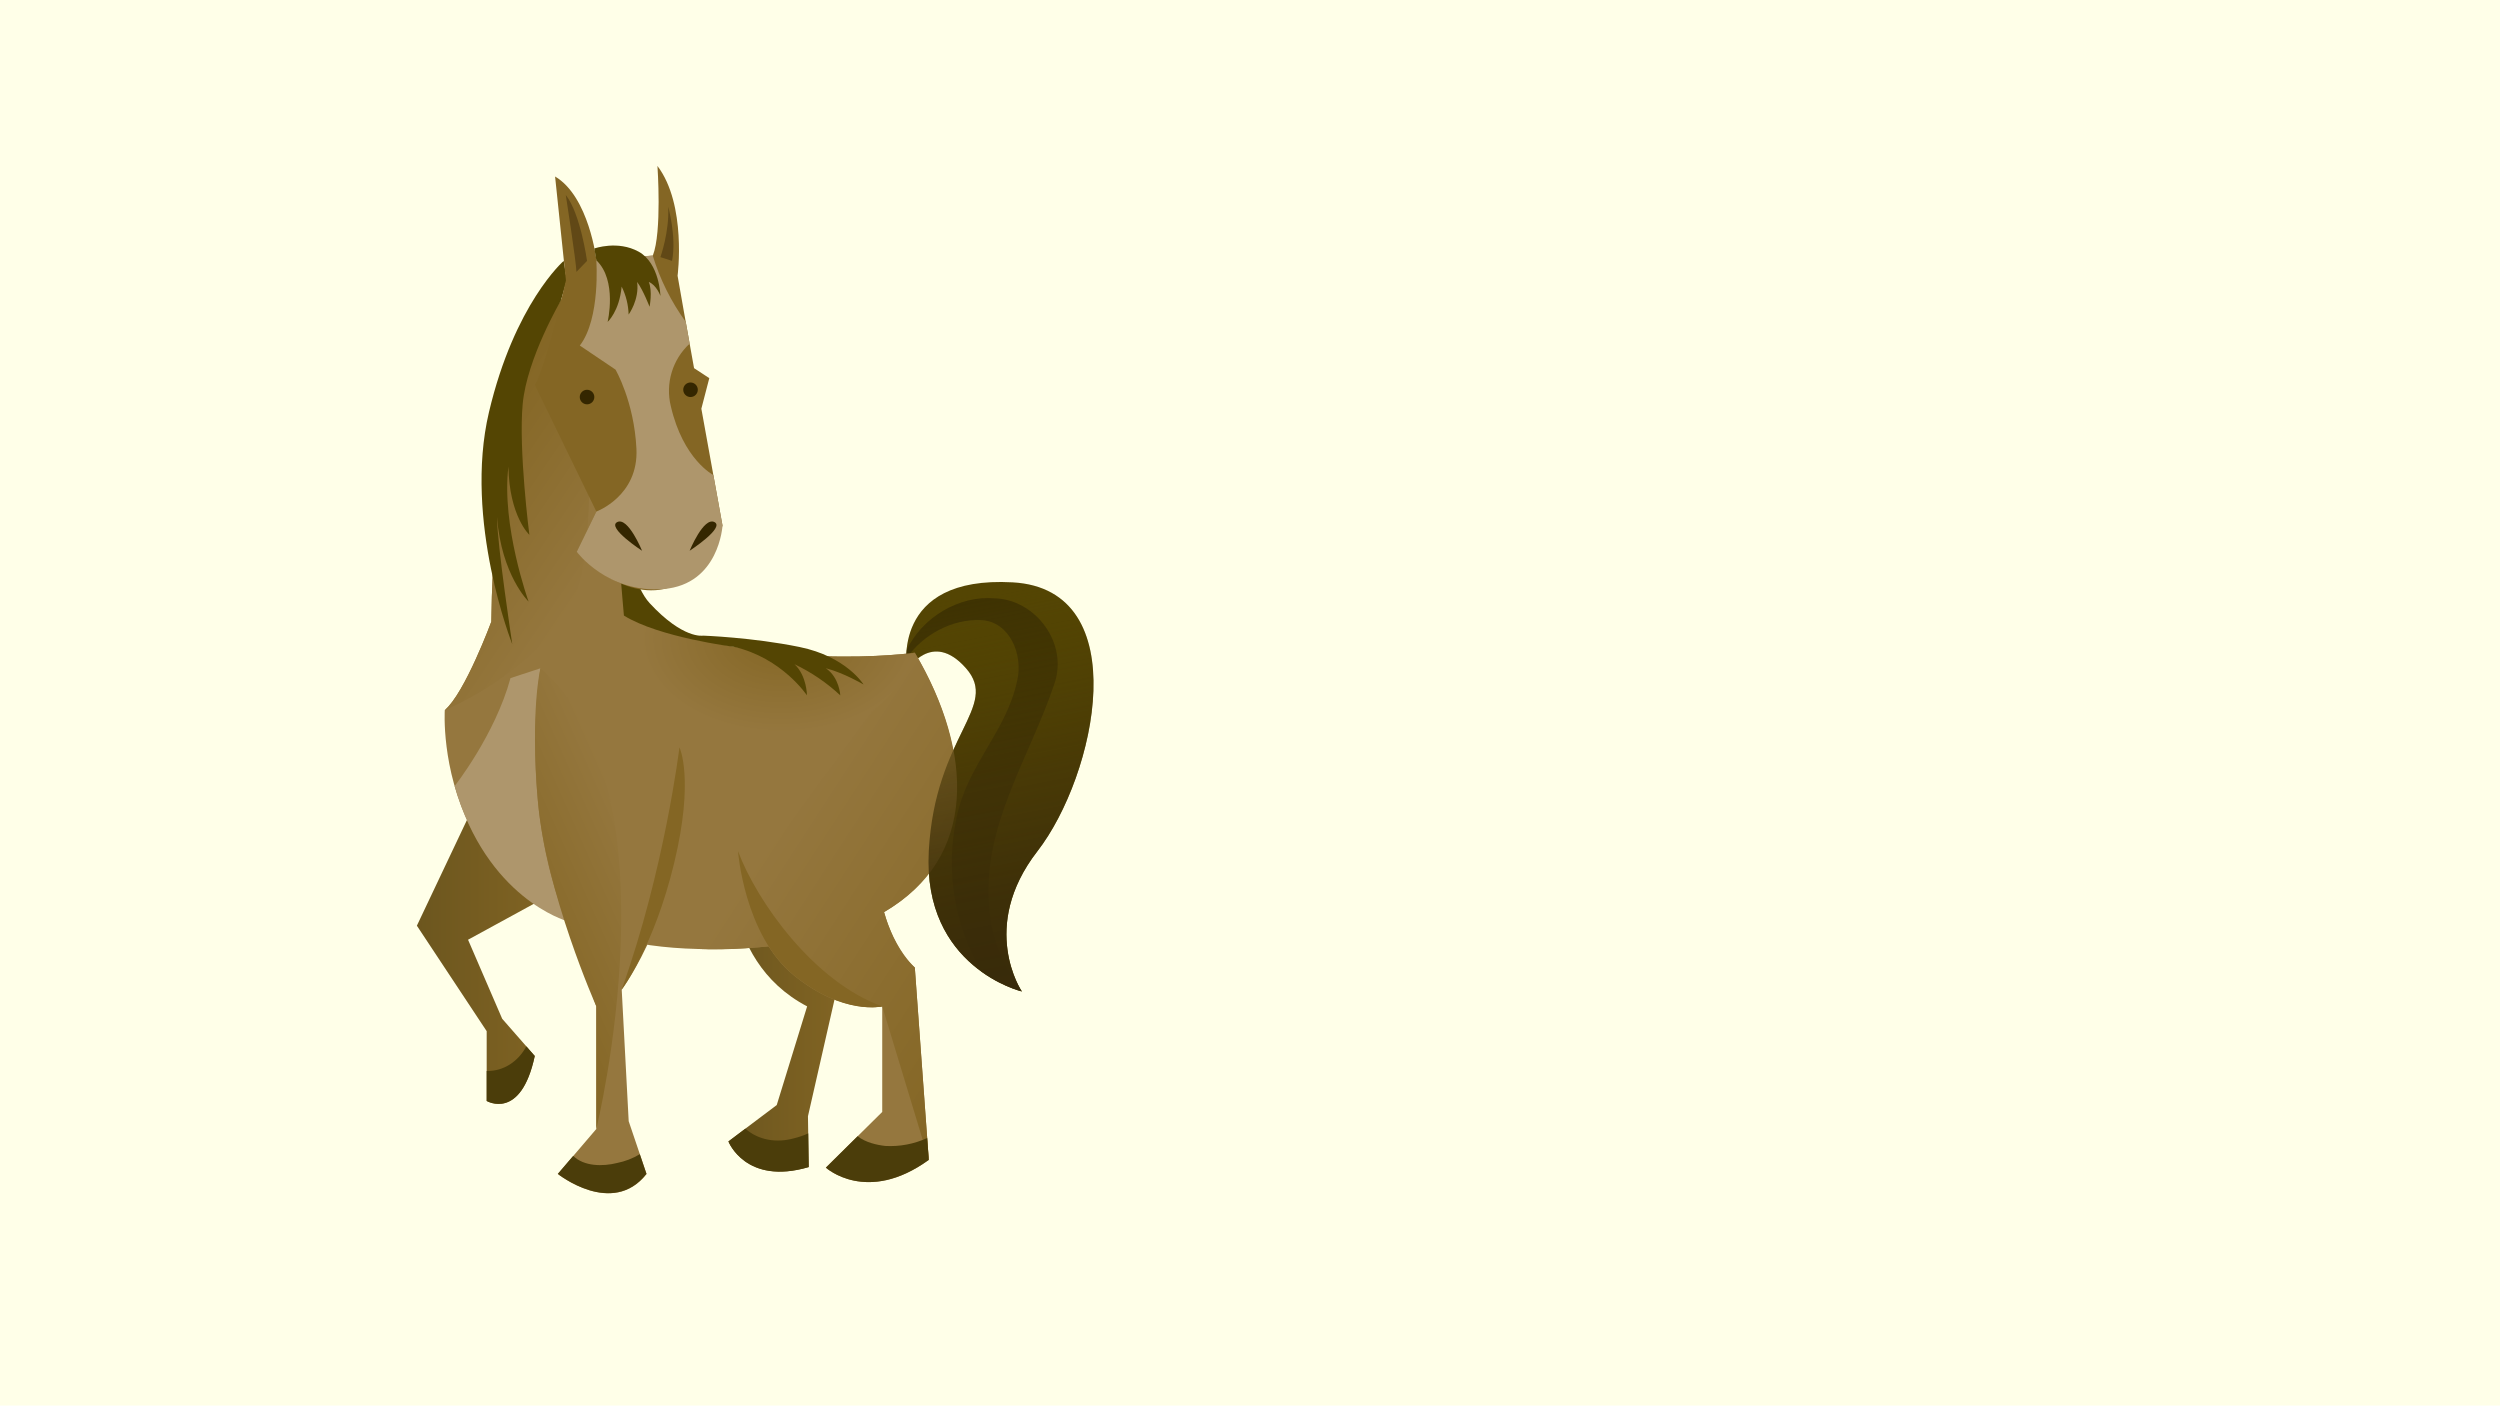
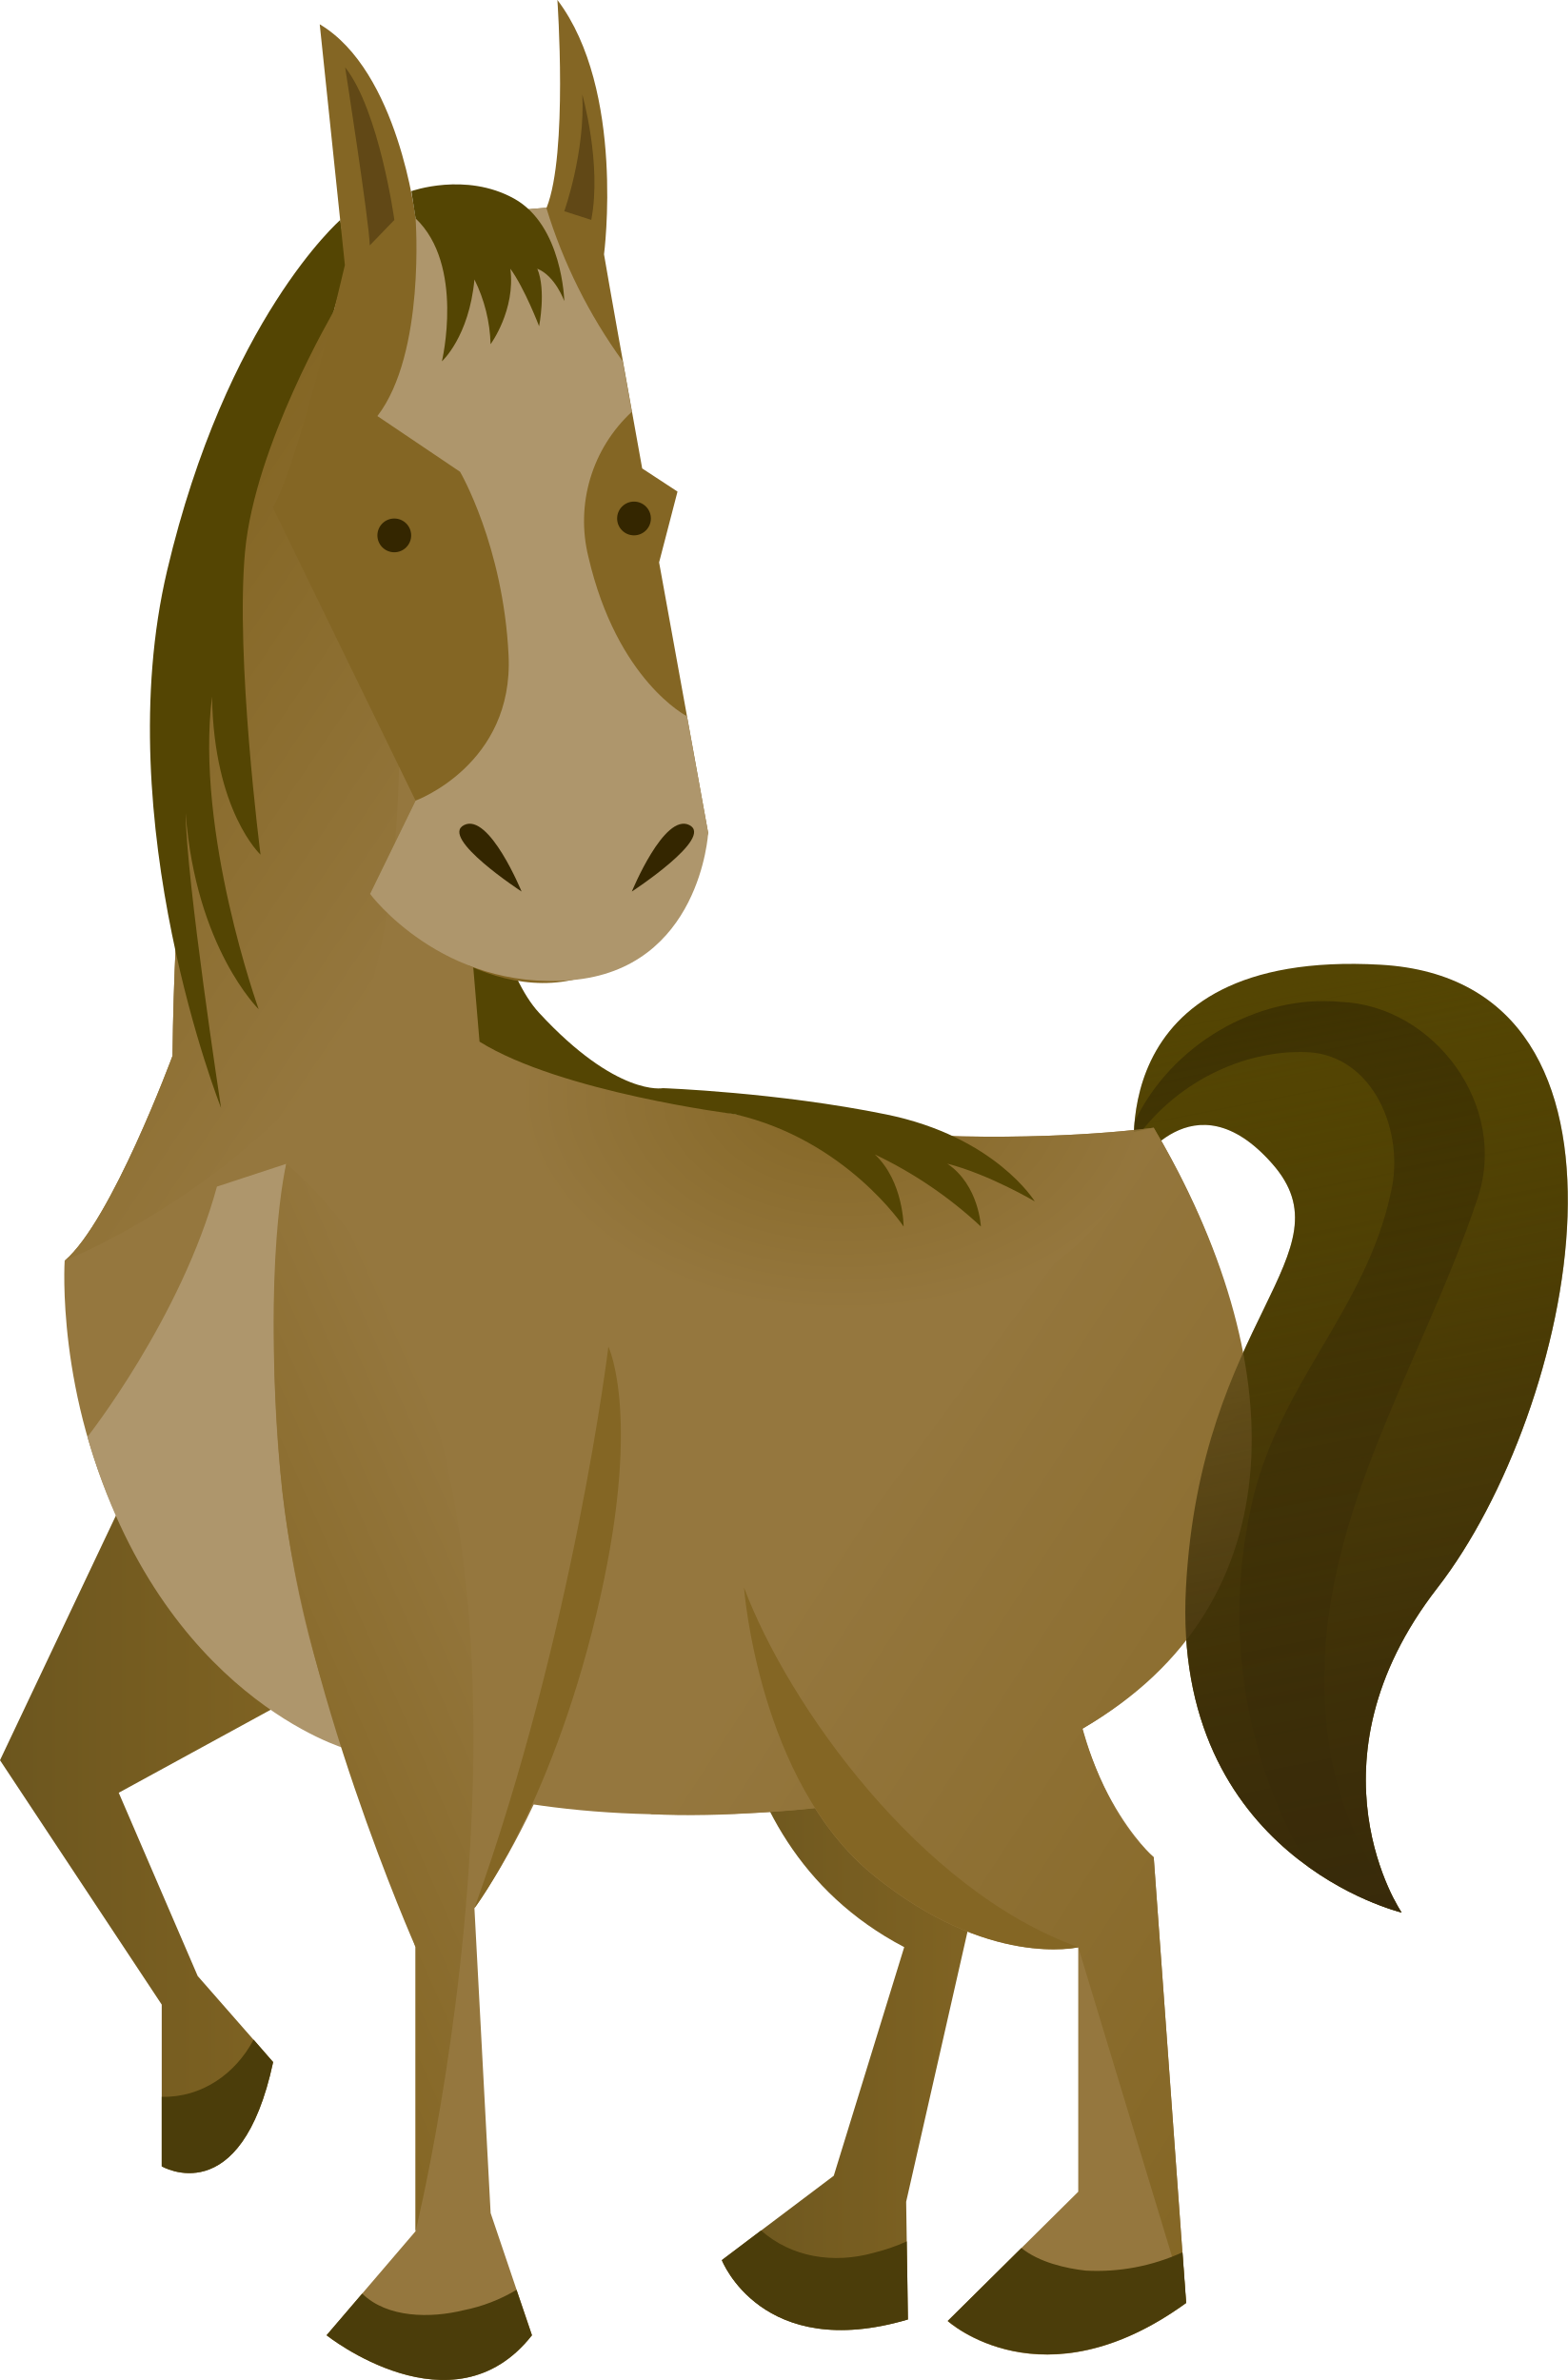
- <svg xmlns="http://www.w3.org/2000/svg" xmlns:xlink="http://www.w3.org/1999/xlink" viewBox="0 0 1366 768">
+ <svg xmlns="http://www.w3.org/2000/svg" xmlns:xlink="http://www.w3.org/1999/xlink" viewBox="0 0 369.73 561.27">
  <defs>
-     <style>.cls-1{isolation:isolate;}.cls-2{opacity:0.3;}.cls-3{fill:#ffffb3;}.cls-11,.cls-4{fill:#544503;}.cls-5{fill:url(#Degradado_sin_nombre_12);}.cls-6{fill:url(#Degradado_sin_nombre_12-2);}.cls-7{fill:#95773e;}.cls-8{fill:#ae966c;}.cls-9{fill:#846624;}.cls-10{fill:#4b3d0a;}.cls-11{opacity:0.4;mix-blend-mode:multiply;}.cls-12{fill:url(#Degradado_sin_nombre_10);}.cls-13{fill:url(#Degradado_sin_nombre_10-2);}.cls-14{fill:url(#Degradado_sin_nombre_10-3);}.cls-15{fill:url(#Degradado_sin_nombre_17);}.cls-16{fill:#342600;}.cls-17{fill:url(#Degradado_sin_nombre_22);}</style>
-     <linearGradient id="Degradado_sin_nombre_12" x1="227.78" y1="522.28" x2="311.69" y2="522.28" gradientUnits="userSpaceOnUse">
+     <style>.cls-1{isolation:isolate;}.cls-2,.cls-9{fill:#544503;}.cls-3{fill:url(#Degradado_sin_nombre_12);}.cls-4{fill:url(#Degradado_sin_nombre_12-2);}.cls-5{fill:#95773e;}.cls-6{fill:#ae966c;}.cls-7{fill:#846624;}.cls-8{fill:#4b3d0a;}.cls-9{opacity:0.4;mix-blend-mode:multiply;}.cls-10{fill:url(#Degradado_sin_nombre_10);}.cls-11{fill:url(#Degradado_sin_nombre_10-2);}.cls-12{fill:url(#Degradado_sin_nombre_10-3);}.cls-13{fill:url(#Degradado_sin_nombre_17);}.cls-14{fill:#342600;}.cls-15{fill:url(#Degradado_sin_nombre_22);}</style>
+     <linearGradient id="Degradado_sin_nombre_12" y1="431.6" x2="83.91" y2="431.6" gradientUnits="userSpaceOnUse">
      <stop offset="0" stop-color="#6c561e" />
      <stop offset="1" stop-color="#846624" />
    </linearGradient>
-     <linearGradient id="Degradado_sin_nombre_12-2" x1="398" y1="548.57" x2="467.31" y2="548.57" xlink:href="#Degradado_sin_nombre_12" />
-     <linearGradient id="Degradado_sin_nombre_10" x1="353.29" y1="471.95" x2="276.53" y2="506.12" gradientUnits="userSpaceOnUse">
+     <linearGradient id="Degradado_sin_nombre_12-2" x1="170.22" y1="457.88" x2="239.52" y2="457.88" xlink:href="#Degradado_sin_nombre_12" />
+     <linearGradient id="Degradado_sin_nombre_10" x1="125.5" y1="381.26" x2="48.75" y2="415.43" gradientUnits="userSpaceOnUse">
      <stop offset="0" stop-color="#95773e" />
      <stop offset="1" stop-color="#846624" />
    </linearGradient>
-     <linearGradient id="Degradado_sin_nombre_10-2" x1="428.17" y1="446.18" x2="569.65" y2="538.05" xlink:href="#Degradado_sin_nombre_10" />
-     <linearGradient id="Degradado_sin_nombre_10-3" x1="330.03" y1="305.4" x2="248.34" y2="250.3" xlink:href="#Degradado_sin_nombre_10" />
-     <radialGradient id="Degradado_sin_nombre_17" cx="426.75" cy="348.04" r="76.5" gradientTransform="translate(0 115.91) scale(1 0.67)" gradientUnits="userSpaceOnUse">
+     <linearGradient id="Degradado_sin_nombre_10-2" x1="200.39" y1="355.49" x2="341.87" y2="447.36" xlink:href="#Degradado_sin_nombre_10" />
+     <linearGradient id="Degradado_sin_nombre_10-3" x1="102.24" y1="214.71" x2="20.55" y2="159.61" xlink:href="#Degradado_sin_nombre_10" />
+     <radialGradient id="Degradado_sin_nombre_17" cx="198.97" cy="257.35" r="76.5" gradientTransform="translate(0 85.71) scale(1 0.67)" gradientUnits="userSpaceOnUse">
      <stop offset="0" stop-color="#846624" />
      <stop offset="1" stop-color="#95773e" />
    </radialGradient>
-     <linearGradient id="Degradado_sin_nombre_22" x1="532.38" y1="319" x2="575.04" y2="538.47" gradientUnits="userSpaceOnUse">
+     <linearGradient id="Degradado_sin_nombre_22" x1="304.6" y1="228.31" x2="347.26" y2="447.78" gradientUnits="userSpaceOnUse">
      <stop offset="0" stop-color="#544503" stop-opacity="0" />
      <stop offset="0.1" stop-color="#4f4104" stop-opacity="0.17" />
      <stop offset="0.45" stop-color="#433407" stop-opacity="0.62" />
      <stop offset="0.76" stop-color="#3b2d09" stop-opacity="0.9" />
      <stop offset="1" stop-color="#382a0a" />
    </linearGradient>
  </defs>
  <g class="cls-1">
    <g id="Layer_1" data-name="Layer 1">
-       <g class="cls-2">
-         <rect class="cls-3" width="1366" height="768" />
-       </g>
-       <path class="cls-4" d="M495.62,366.2s-9.63-51.82,57.76-48S599,423.58,566.81,465.12s-8.48,76.6-8.48,76.6-54.24-13-50.85-76.6,39-78.82,20.34-100S495.62,366.2,495.62,366.2Z" transform="translate(0 0)" />
-       <path class="cls-5" d="M258.3,441.38,227.78,505.8l38.14,57.63v38.14s18.65,11,26.27-24.58l-17.8-20.34-18.65-43.18,55.94-30.56Z" transform="translate(0 0)" />
-       <path class="cls-6" d="M399.51,461.43s-8.33,62.36,41.51,88.45l-16.61,53.92L398,623.67s9.39,24.18,43.89,14l-.42-27.76L462,519.69s-2.83-37,5.35-62.7Z" transform="translate(0 0)" />
-       <path class="cls-7" d="M315.08,154.06s-44.92,35.6-46.62,185.62c0,0-14.41,39-25.43,48.31,0,0-8.48,127.14,138.15,130.53s165.28-83.06,118.66-161.89c0,0-82.66,11.83-156.38-20.29,0,0-14-89-8.05-156Z" transform="translate(0 0)" />
-       <path class="cls-7" d="M283.72,429.52l42.1,120.36v67l-21,24.58s29.81,23.73,48.45,0l-9.75-28.82-3.81-71.86S374.41,493.61,371,433.59Z" transform="translate(0 0)" />
-       <path class="cls-8" d="M309.47,503.14s-43.54-12.31-61.06-73.62c0,0,22.08-28,30.53-59l16.36-5.37S283,439.17,309.47,503.14Z" transform="translate(0 0)" />
-       <path class="cls-9" d="M339.66,540.74s17.65-23.15,28.74-69.3,2.85-63.11,2.85-63.11S363.11,475.38,339.66,540.74Z" transform="translate(0 0)" />
-       <path class="cls-10" d="M265.93,585.18v16.39s18.65,11,26.27-24.58l-4.61-5.26C283.32,579.75,275.37,585.39,265.93,585.18Z" transform="translate(0 0)" />
-       <path class="cls-10" d="M407.26,616.7l-9.25,7s9.39,24.18,43.89,14l-.28-18.42a44.44,44.44,0,0,1-7.87,2.71C424.31,624.61,414.35,623,407.26,616.7Z" transform="translate(0 0)" />
-       <path class="cls-10" d="M313.19,631.58l-8.42,9.83s29.81,23.73,48.45,0l-3.63-10.75a38.9,38.9,0,0,1-12.47,4.81C329.35,637.42,319.11,637.38,313.19,631.58Z" transform="translate(0 0)" />
-       <path class="cls-11" d="M556.7,538.87a80.73,80.73,0,0,1-16.16-42.39c-4.24-44.92,22-82.21,35.6-122.9,7.63-22-10.17-45.77-32.21-46.62-19.84-1.86-40.11,10.34-48.59,28.31-.16,1.71-.21,3.29-.2,4.7,9.34-13.64,25.54-21.85,41.16-21.14,15.26.85,22.88,18.65,19.49,33.06-5.93,28-27.12,45.77-33.06,74.59A117.21,117.21,0,0,0,536.38,531a70,70,0,0,0,22,10.76A32.17,32.17,0,0,1,556.7,538.87Z" transform="translate(0 0)" />
-       <path class="cls-12" d="M295.31,365.1s-5.66,22.7-1.42,72.51,31.93,112.25,31.93,112.25v67S371.59,430.37,295.31,365.1Z" transform="translate(0 0)" />
-       <path class="cls-7" d="M403.23,465.12s3.39,45.77,30.51,67.81,48.31,17,48.31,17v57.63L451.25,638s22.33,20.34,56.23-4.24l-7.63-105.1s-19.49-17-20.34-54.24Z" transform="translate(0 0)" />
-       <path class="cls-13" d="M381.2,518.51,499.86,356.63c32.27,54.56,34.29,112.17-16.77,141.71,0,0,5.08,20.27,16.77,30.34h0l7.63,105.1-25.43-83.91s-30.14,6.45-62.11-32.8h0S398.27,519.52,381.2,518.51Z" transform="translate(0 0)" />
-       <path class="cls-9" d="M482.06,549.87s-21.19,5.09-48.31-17-30.51-67.81-30.51-67.81C413.58,492.71,444.78,536.55,482.06,549.87Z" transform="translate(0 0)" />
-       <path class="cls-10" d="M483.75,626.15c-4.56-.51-10.93-1.92-15.14-5.33L451.25,638s22.33,20.34,56.23-4.24l-.87-11.94A48.47,48.47,0,0,1,483.75,626.15Z" transform="translate(0 0)" />
-       <path class="cls-14" d="M315.08,154.06s-44.92,35.6-46.62,185.62c0,0-14.41,39-25.43,48.31,0,0,41-16.29,66.11-51.65S315.08,154.06,315.08,154.06Z" transform="translate(0 0)" />
-       <path class="cls-15" d="M499.86,356.63s-82.66,11.83-156.38-20.29c0,0-.14,55.61,70.49,65.21S499.86,356.63,499.86,356.63Z" transform="translate(0 0)" />
-       <path class="cls-4" d="M308,142.55s-26.86,23.37-40.84,82.7S279.91,352,279.91,352s-8.23-53.88-8.35-69.53c2.42,31.82,17.25,46.22,17.25,46.22s-15-41.68-11-73.74c.42,27.12,11.44,37.29,11.44,37.29s-6-46.62-3.64-71.62,20.93-56.52,20.93-56.52l3.17-11Z" transform="translate(0 0)" />
-       <path class="cls-4" d="M334.82,249.42s4.78,63.5,20.1,80.09c18.39,19.92,29.23,17.8,29.23,17.8s27,.95,52.69,6.2,35,20.5,35,20.5-10.75-6.36-20.63-8.9c7.49,5.08,7.92,14.83,7.92,14.83a99,99,0,0,0-25-17c6.78,6.36,6.78,17,6.78,17s-13.6-20.49-39.87-26.5c0,0-41.07-5.19-60.14-17.1C340.94,336.33,335.68,279,334.82,249.42Z" transform="translate(0 0)" />
-       <path class="cls-9" d="M383.22,223.32l4.34-16.7-8.33-5.46c-4.13-22.91-7.79-43.31-9-50.49,0,0,5.09-38.75-11-60,0,0,2.54,36.25-2.54,49l-30.79,2.54s-4-34.75-22.6-45.77l5.93,56.79s-11,47.31-17,57.14l33.62,69.15-10.74,22S338,327,362.55,321.88s32.21-34.75,32.21-34.75S389.13,256.08,383.22,223.32Z" transform="translate(0 0)" />
-       <circle class="cls-16" cx="320.76" cy="216.95" r="3.98" />
-       <circle class="cls-16" cx="377.3" cy="212.96" r="3.98" />
-       <path class="cls-11" d="M320.76,142.55s-3.56-25.79-11.61-36c0,0,5.68,36.45,5.81,42Z" transform="translate(0 0)" />
-       <path class="cls-11" d="M360.85,140.5s5-14.09,4.24-27.55c0,0,4.66,16.41,2.12,29.6Z" transform="translate(0 0)" />
-       <path class="cls-8" d="M325.82,142.19s2.4,31.78-9,46.62l19.49,13.14s10.17,17.38,11.44,43.23-21.89,34.33-21.89,34.33l-10.74,22s17,22.88,47.46,20.34,32.21-34.75,32.21-34.75l-5-27.53s-16.46-8.35-23.24-37.57a35.1,35.1,0,0,1,10.28-34.24l-2.14-11.9a122.72,122.72,0,0,1-18.06-36.25Z" transform="translate(0 0)" />
-       <path class="cls-4" d="M324.75,135.77s12.8-4.59,24.24,1.76,11.87,24.16,11.87,24.16-2.12-5.93-6.36-7.63c2.12,5.09.42,13.56.42,13.56s-3.39-8.9-6.78-13.56c1.27,9.75-4.66,17.8-4.66,17.8a36.68,36.68,0,0,0-3.81-15.26c-1.27,13.56-7.67,19.3-7.67,19.3s5.42-22.69-6.17-33.7Z" transform="translate(0 0)" />
-       <path class="cls-16" d="M350.82,300.94s-7.63-18.65-13.56-15.68S350.82,300.94,350.82,300.94Z" transform="translate(0 0)" />
-       <path class="cls-16" d="M376.81,300.94s7.63-18.65,13.56-15.68S376.81,300.94,376.81,300.94Z" transform="translate(0 0)" />
-       <path class="cls-17" d="M499.86,356.63l-4.67,1c.62-14.56,8.29-42.22,58.19-39.37,67.4,3.85,45.64,105.36,13.43,146.89s-8.48,76.6-8.48,76.6-54.24-13-50.85-76.6,39-78.82,20.34-100c-11.16-12.68-20.5-9.79-26.2-5.42Z" transform="translate(0 0)" />
+       <path class="cls-2" d="M267.83,275.51s-9.63-51.82,57.76-48S371.24,332.9,339,374.43s-8.48,76.6-8.48,76.6-54.24-13-50.85-76.6,39-78.82,20.34-100S267.83,275.51,267.83,275.51Z" />
+       <path class="cls-3" d="M30.51,350.7,0,415.11l38.14,57.63v38.14s18.65,11,26.27-24.58L46.62,466,28,422.78l55.94-30.56Z" />
+       <path class="cls-4" d="M171.72,370.74s-8.33,62.36,41.51,88.45L196.62,513.1,170.22,533s9.39,24.18,43.89,14l-.42-27.76L234.18,429s-2.83-37,5.35-62.7Z" />
+       <path class="cls-5" d="M87.3,63.37S42.38,99,40.68,249c0,0-14.41,39-25.43,48.31,0,0-8.48,127.14,138.15,130.53s165.28-83.06,118.66-161.89c0,0-82.66,11.83-156.38-20.29,0,0-14-89-8.05-156Z" />
+       <path class="cls-5" d="M55.94,338.83,98,459.18v67L77,550.72s29.81,23.73,48.45,0l-9.75-28.82L111.88,450s34.75-47.13,31.36-107.14Z" />
+       <path class="cls-6" d="M81.69,412.45s-43.54-12.31-61.06-73.62c0,0,22.08-28,30.53-59l16.36-5.37S55.17,348.48,81.69,412.45Z" />
+       <path class="cls-7" d="M111.88,450s17.65-23.15,28.74-69.3,2.85-63.11,2.85-63.11S135.33,384.69,111.88,450Z" />
+       <path class="cls-8" d="M38.14,494.49v16.39s18.65,11,26.27-24.58L59.81,481C55.54,489.06,47.58,494.7,38.14,494.49Z" />
+       <path class="cls-8" d="M179.47,526l-9.25,7s9.39,24.18,43.89,14l-.28-18.42a44.44,44.44,0,0,1-7.87,2.71C196.53,533.92,186.57,532.32,179.47,526Z" />
+       <path class="cls-8" d="M85.41,540.89,77,550.72s29.81,23.73,48.45,0L121.81,540a38.9,38.9,0,0,1-12.47,4.81C101.56,546.73,91.32,546.69,85.41,540.89Z" />
+       <path class="cls-9" d="M328.91,448.18a80.73,80.73,0,0,1-16.16-42.39c-4.24-44.92,22-82.21,35.6-122.9,7.63-22-10.17-45.77-32.21-46.62-19.84-1.86-40.11,10.34-48.59,28.31-.16,1.71-.21,3.29-.2,4.7,9.34-13.64,25.54-21.85,41.16-21.14,15.26.85,22.88,18.65,19.49,33.06-5.93,28-27.12,45.77-33.06,74.59a117.21,117.21,0,0,0,13.64,84.5,70,70,0,0,0,22,10.76A32.17,32.17,0,0,1,328.91,448.18Z" />
+       <path class="cls-10" d="M67.52,274.41s-5.66,22.7-1.42,72.51S98,459.18,98,459.18v67S143.8,339.68,67.52,274.41Z" />
+       <path class="cls-5" d="M175.45,374.43s3.39,45.77,30.51,67.81,48.31,17,48.31,17v57.63l-30.8,30.51s22.33,20.34,56.23-4.24L272.07,438s-19.49-17-20.34-54.24Z" />
+       <path class="cls-11" d="M153.41,427.82,272.07,265.94c32.27,54.56,34.29,112.17-16.77,141.71,0,0,5.08,20.27,16.77,30.34h0l7.63,105.1-25.43-83.91s-30.14,6.45-62.11-32.8h0S170.49,428.83,153.41,427.82Z" />
+       <path class="cls-7" d="M254.27,459.18s-21.19,5.09-48.31-17-30.51-67.81-30.51-67.81C185.8,402,217,445.86,254.27,459.18Z" />
+       <path class="cls-8" d="M256,535.47c-4.56-.51-10.93-1.92-15.14-5.33l-17.36,17.19s22.33,20.34,56.23-4.24l-.87-11.94A48.47,48.47,0,0,1,256,535.47Z" />
+       <path class="cls-12" d="M87.3,63.37S42.38,99,40.68,249c0,0-14.41,39-25.43,48.31,0,0,41-16.29,66.11-51.65S87.3,63.37,87.3,63.37Z" />
+       <path class="cls-13" d="M272.07,265.94s-82.66,11.83-156.38-20.29c0,0-.14,55.61,70.49,65.21S272.07,265.94,272.07,265.94Z" />
+       <path class="cls-2" d="M80.25,51.87S53.4,75.23,39.41,134.56,52.13,261.28,52.13,261.28s-8.23-53.88-8.35-69.53C46.19,223.56,61,238,61,238s-15-41.68-11-73.74c.42,27.12,11.44,37.29,11.44,37.29s-6-46.62-3.64-71.62S78.73,73.38,78.73,73.38l3.17-11Z" />
+       <path class="cls-2" d="M107,158.73s4.78,63.5,20.1,80.09c18.39,19.92,29.23,17.8,29.23,17.8s27,.95,52.69,6.2,35,20.5,35,20.5-10.75-6.36-20.63-8.9c7.49,5.08,7.92,14.83,7.92,14.83a99,99,0,0,0-25-17c6.78,6.36,6.78,17,6.78,17s-13.6-20.49-39.87-26.5c0,0-41.07-5.19-60.14-17.1C113.15,245.64,107.9,188.36,107,158.73Z" />
+       <path class="cls-7" d="M155.43,132.63l4.34-16.7-8.33-5.46c-4.13-22.91-7.79-43.31-9-50.49,0,0,5.09-38.75-11-60,0,0,2.54,36.25-2.54,49L98,51.5s-4-34.75-22.6-45.77l5.93,56.79s-11,47.31-17,57.14L98,188.81l-10.74,22s22.88,25.43,47.46,20.34S167,196.44,167,196.44,161.35,165.39,155.43,132.63Z" />
+       <circle class="cls-14" cx="92.98" cy="126.26" r="3.98" />
+       <circle class="cls-14" cx="149.51" cy="122.27" r="3.98" />
+       <path class="cls-9" d="M93,51.87s-3.56-25.79-11.61-36c0,0,5.68,36.45,5.81,42Z" />
+       <path class="cls-9" d="M133.07,49.81s5-14.09,4.24-27.55c0,0,4.66,16.41,2.12,29.6Z" />
+       <path class="cls-6" d="M98,51.5s2.4,31.78-9,46.62l19.49,13.14s10.17,17.38,11.44,43.23S98,188.81,98,188.81l-10.74,22s17,22.88,47.46,20.34S167,196.44,167,196.44l-5-27.53s-16.46-8.35-23.24-37.57A35.1,35.1,0,0,1,149,97.11l-2.14-11.9A122.72,122.72,0,0,1,128.83,49Z" />
+       <path class="cls-2" d="M97,45.08s12.8-4.59,24.24,1.76S133.07,71,133.07,71s-2.12-5.93-6.36-7.63c2.12,5.09.42,13.56.42,13.56s-3.39-8.9-6.78-13.56c1.27,9.75-4.66,17.8-4.66,17.8a36.68,36.68,0,0,0-3.81-15.26c-1.27,13.56-7.67,19.3-7.67,19.3S109.62,62.52,98,51.5Z" />
+       <path class="cls-14" d="M123,210.25s-7.63-18.65-13.56-15.68S123,210.25,123,210.25Z" />
+       <path class="cls-14" d="M149,210.25s7.63-18.65,13.56-15.68S149,210.25,149,210.25Z" />
+       <path class="cls-15" d="M272.07,265.94l-4.67,1c.62-14.56,8.29-42.22,58.19-39.37C393,231.38,371.24,332.9,339,374.43s-8.48,76.6-8.48,76.6-54.24-13-50.85-76.6,39-78.82,20.34-100c-11.16-12.68-20.5-9.79-26.2-5.42Z" />
    </g>
  </g>
</svg>
